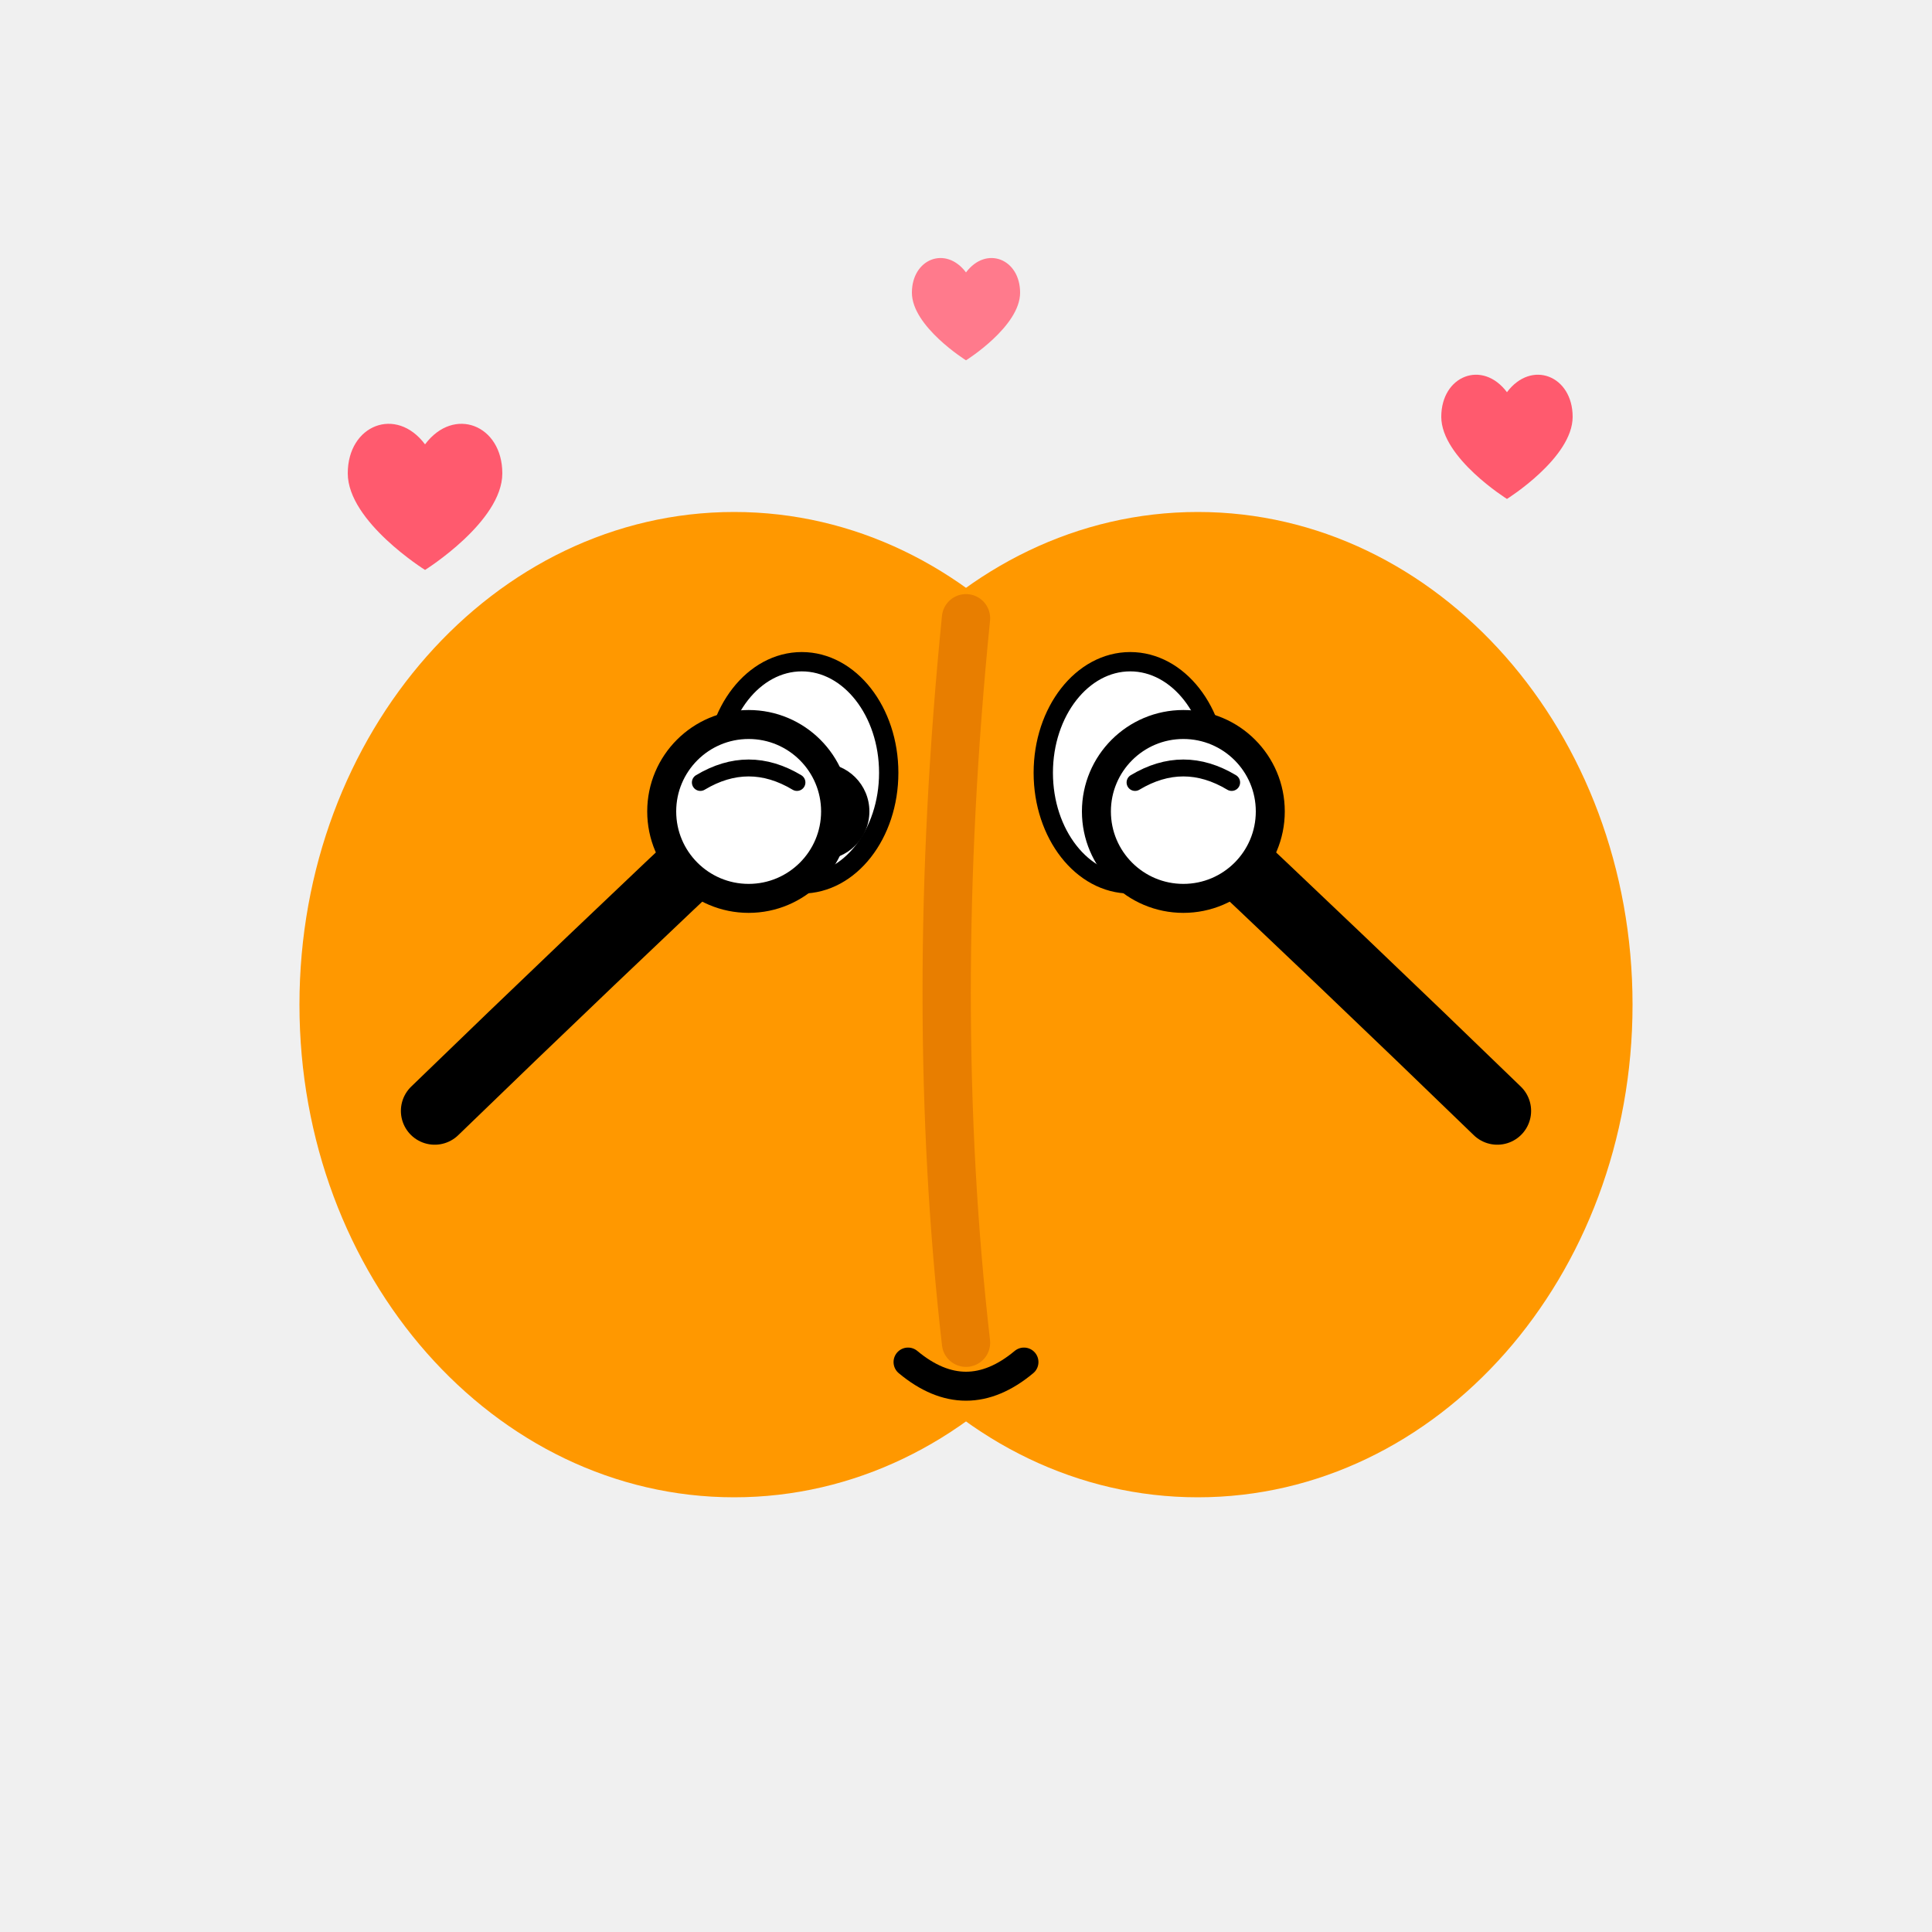
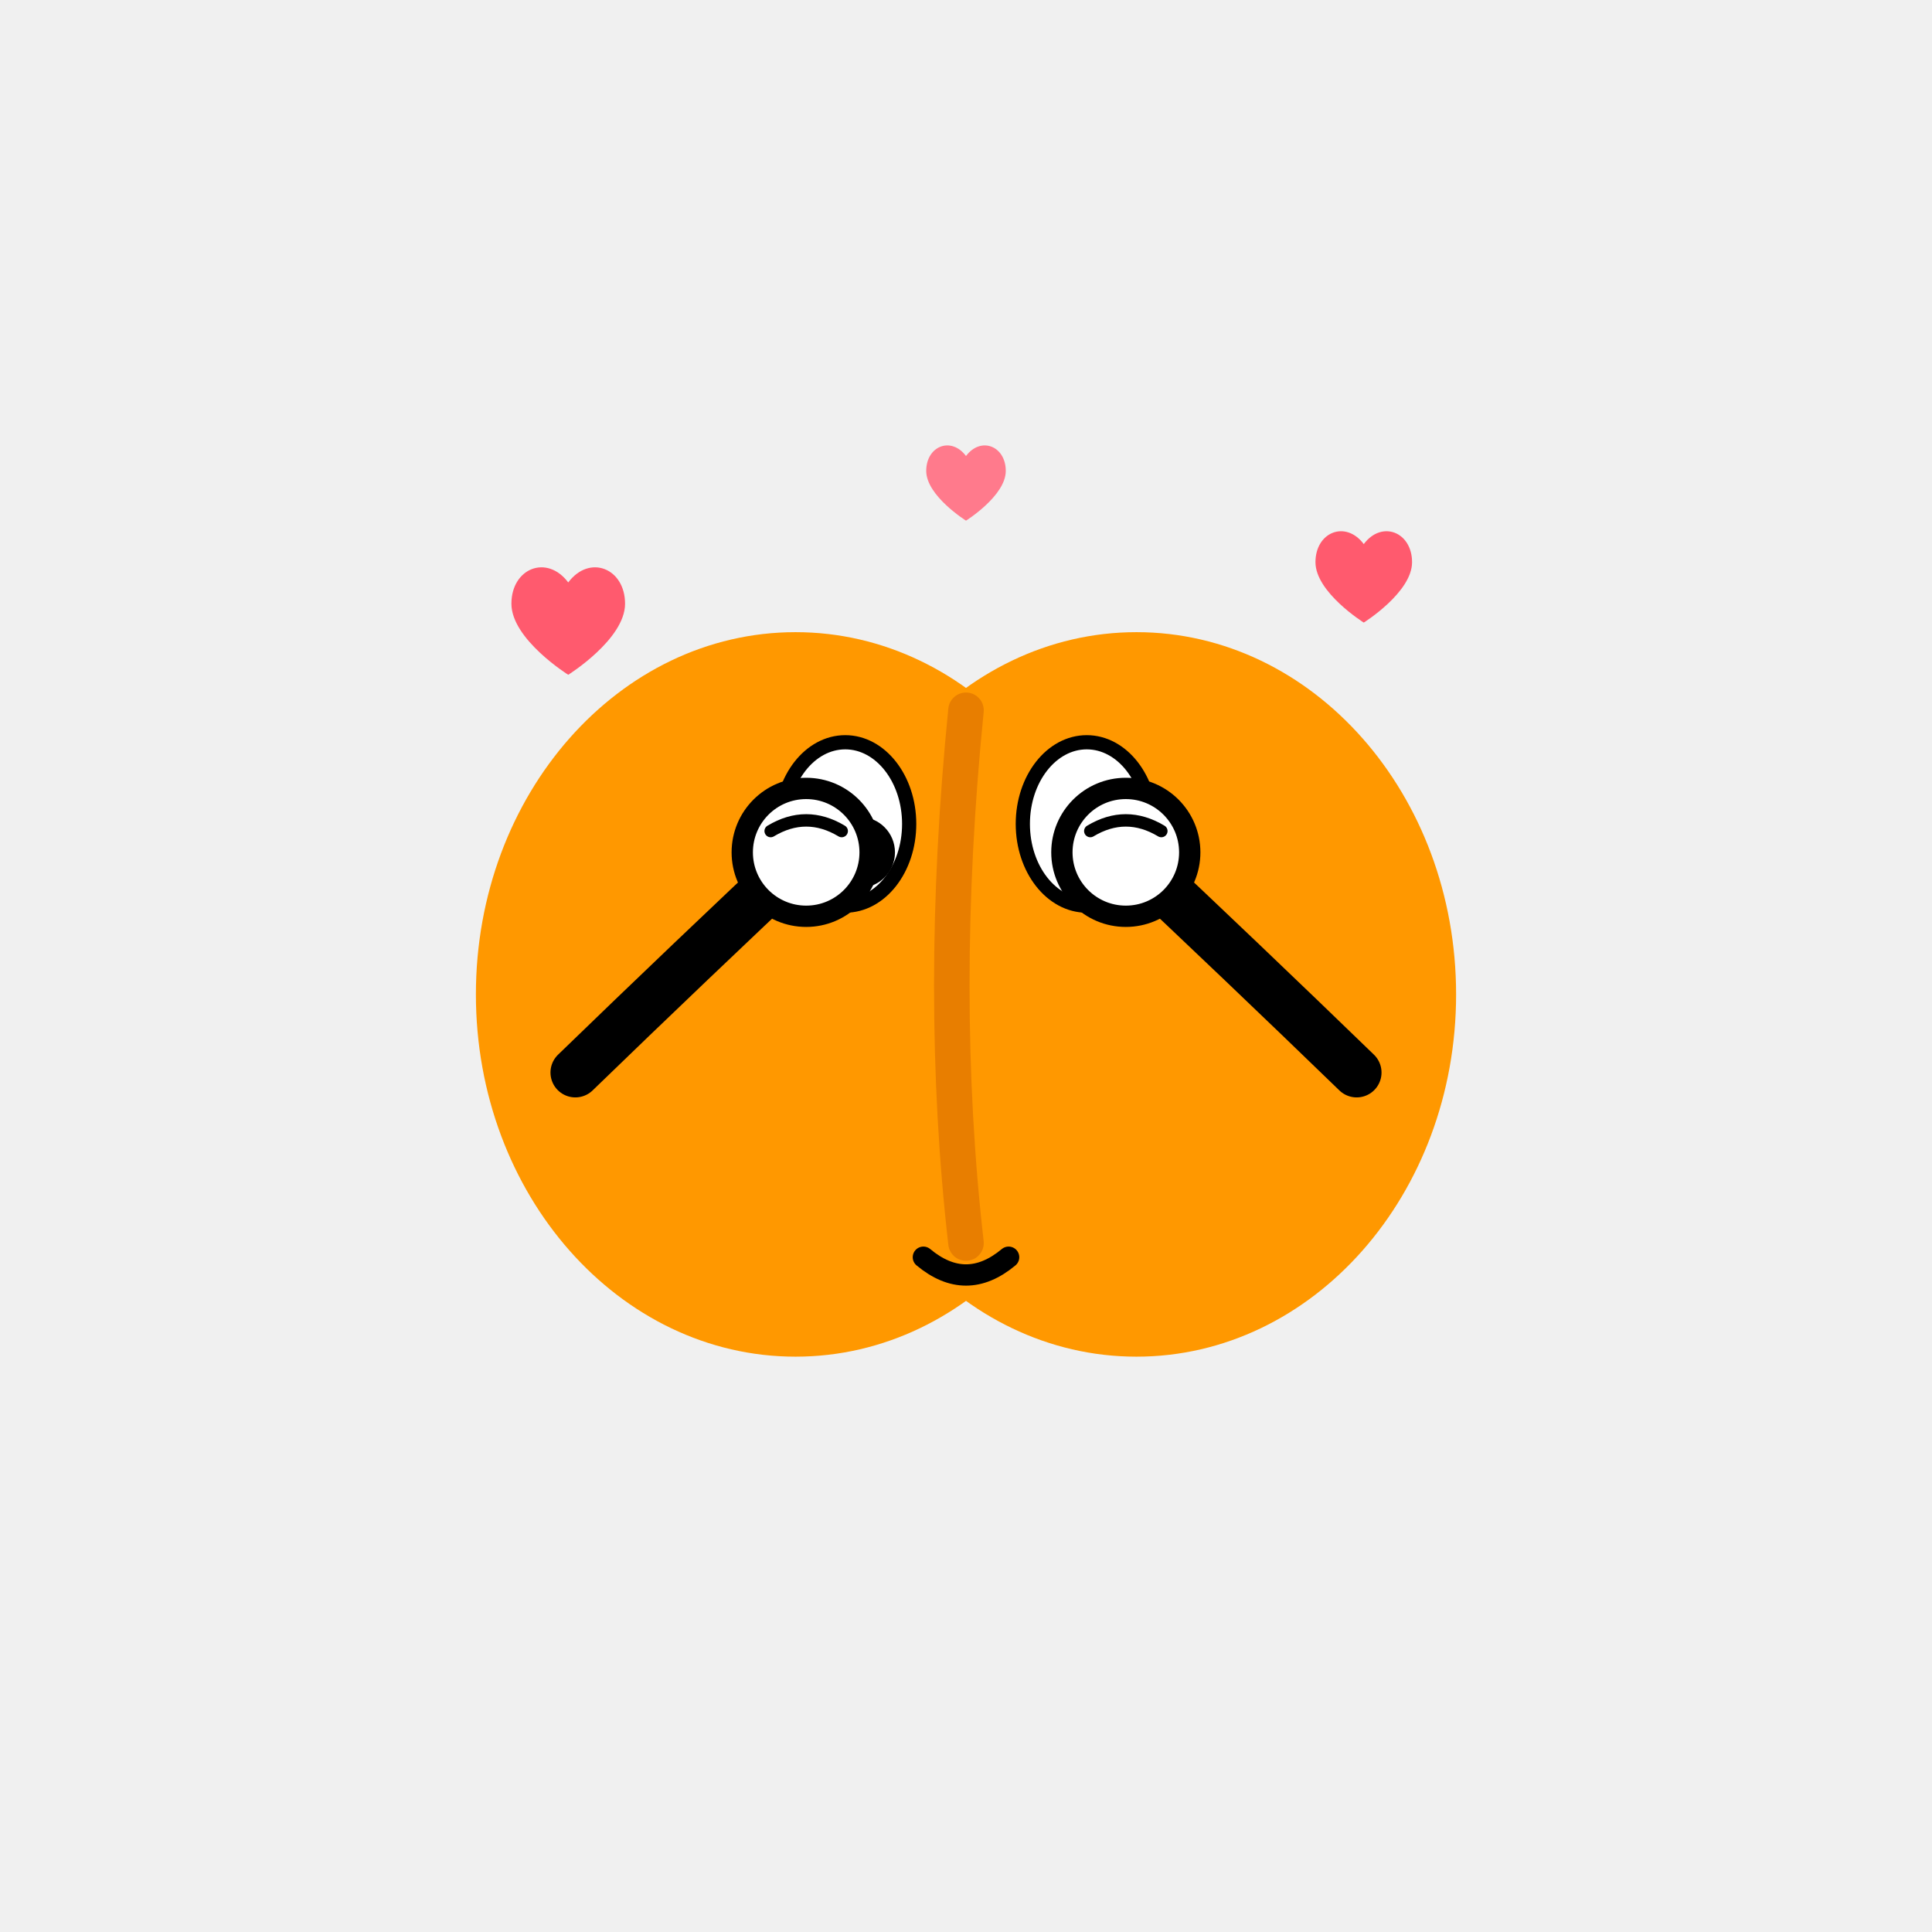
- <svg xmlns="http://www.w3.org/2000/svg" viewBox="0 0 400 400" width="512" height="512" role="img" aria-labelledby="shy-title shy-desc" style="overflow:hidden">
+ <svg xmlns="http://www.w3.org/2000/svg" viewBox="-72 -72 544 544" width="512" height="512" role="img" aria-labelledby="shy-title shy-desc" style="overflow:visible">
  <style>

    .root { transform-origin: 200px 300px; animation: sway 2s cubic-bezier(0.45, 0, 0.55, 1) infinite; }
    @keyframes sway {
      0%,100% { transform: translateX(0) rotate(0); }
      25% { transform: translateX(3px) rotate(1.8deg); }
      75% { transform: translateX(-3px) rotate(-1.8deg); }
    }


    .ph1 { animation: pfloat 1.8s cubic-bezier(0.33, 0, 0.2, 1) 0s infinite; }
    @keyframes pfloat {
      0% { opacity: 0; transform: translateY(6px) scale(0.8); }
      20% { opacity: 1; }
      100% { opacity: 0; transform: translateY(-36px) scale(1.1); }
    }
    .ph2 { animation: pfloat 1.8s cubic-bezier(0.33, 0, 0.2, 1) 0.4s infinite; }
    @keyframes pfloat {
      0% { opacity: 0; transform: translateY(6px) scale(0.8); }
      20% { opacity: 1; }
      100% { opacity: 0; transform: translateY(-36px) scale(1.1); }
    }
    .ph3 { animation: pfloat 1.8s cubic-bezier(0.33, 0, 0.2, 1) 0.85s infinite; }
    @keyframes pfloat {
      0% { opacity: 0; transform: translateY(6px) scale(0.8); }
      20% { opacity: 1; }
      100% { opacity: 0; transform: translateY(-36px) scale(1.1); }
    }
  </style>
  <g class="root">
    <ellipse cx="152" cy="208" rx="90" ry="102" fill="#FF9800" />
    <ellipse cx="248" cy="208" rx="90" ry="102" fill="#FF9800" />
    <path d="M200 128 Q192 208 200 278" fill="none" stroke="#E87E00" stroke-width="10" stroke-linecap="round" />
    <ellipse cx="166" cy="160" rx="18" ry="23" fill="#FFFFFF" stroke="#000000" stroke-width="4" />
    <circle cx="170" cy="168" r="10" fill="#000000" />
    <ellipse cx="234" cy="160" rx="18" ry="23" fill="#FFFFFF" stroke="#000000" stroke-width="4" />
    <circle cx="238" cy="168" r="10" fill="#000000" />
    <path d="M188 282 Q200 292 212 282" fill="none" stroke="#000000" stroke-width="6" stroke-linecap="round" />
    <g class="arm-l">
      <path d="M90 230 Q122 199 155 168" fill="none" stroke="#000000" stroke-width="14" stroke-linecap="round" />
      <circle cx="155" cy="168" r="18" fill="#FFFFFF" stroke="#000000" stroke-width="6" />
      <path d="M145 162 Q155 156 165 162" fill="none" stroke="#000000" stroke-width="3.5" stroke-linecap="round" />
    </g>
    <g class="arm-r">
      <path d="M310 230 Q278 199 245 168" fill="none" stroke="#000000" stroke-width="14" stroke-linecap="round" />
      <circle cx="245" cy="168" r="18" fill="#FFFFFF" stroke="#000000" stroke-width="6" />
      <path d="M235 162 Q245 156 255 162" fill="none" stroke="#000000" stroke-width="3.5" stroke-linecap="round" />
    </g>
  </g>
  <g transform="translate(88 100)">
    <g class="ph1">
      <path fill="#FF5A6E" d="M0-8C-6-16-16-12-16-2C-16 8 0 18 0 18C0 18 16 8 16-2C16-12 6-16 0-8Z" />
    </g>
  </g>
  <g transform="translate(312 88)">
    <g class="ph2">
      <path fill="#FF5A6E" d="M0-8C-6-16-16-12-16-2C-16 8 0 18 0 18C0 18 16 8 16-2C16-12 6-16 0-8Z" transform="scale(.85)" />
    </g>
  </g>
  <g transform="translate(200 62)">
    <g class="ph3">
      <path fill="#FF7A8C" d="M0-8C-6-16-16-12-16-2C-16 8 0 18 0 18C0 18 16 8 16-2C16-12 6-16 0-8Z" transform="scale(.7)" />
    </g>
  </g>
</svg>
